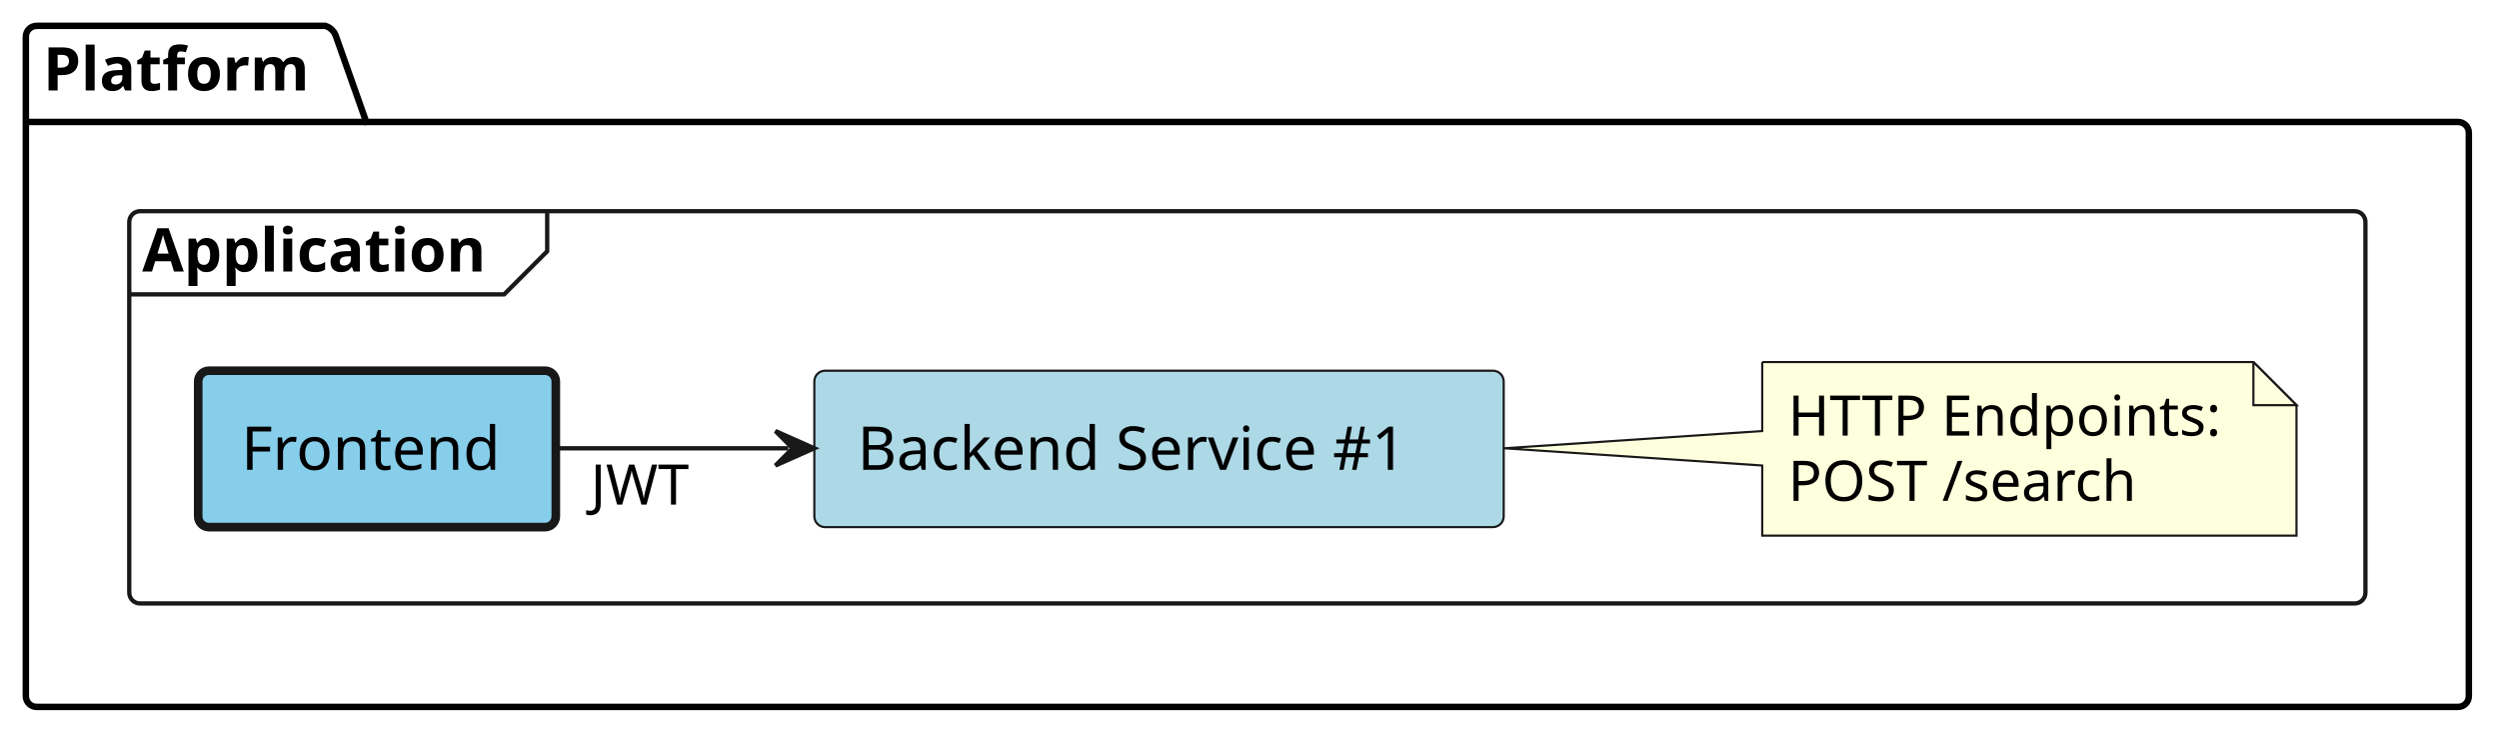
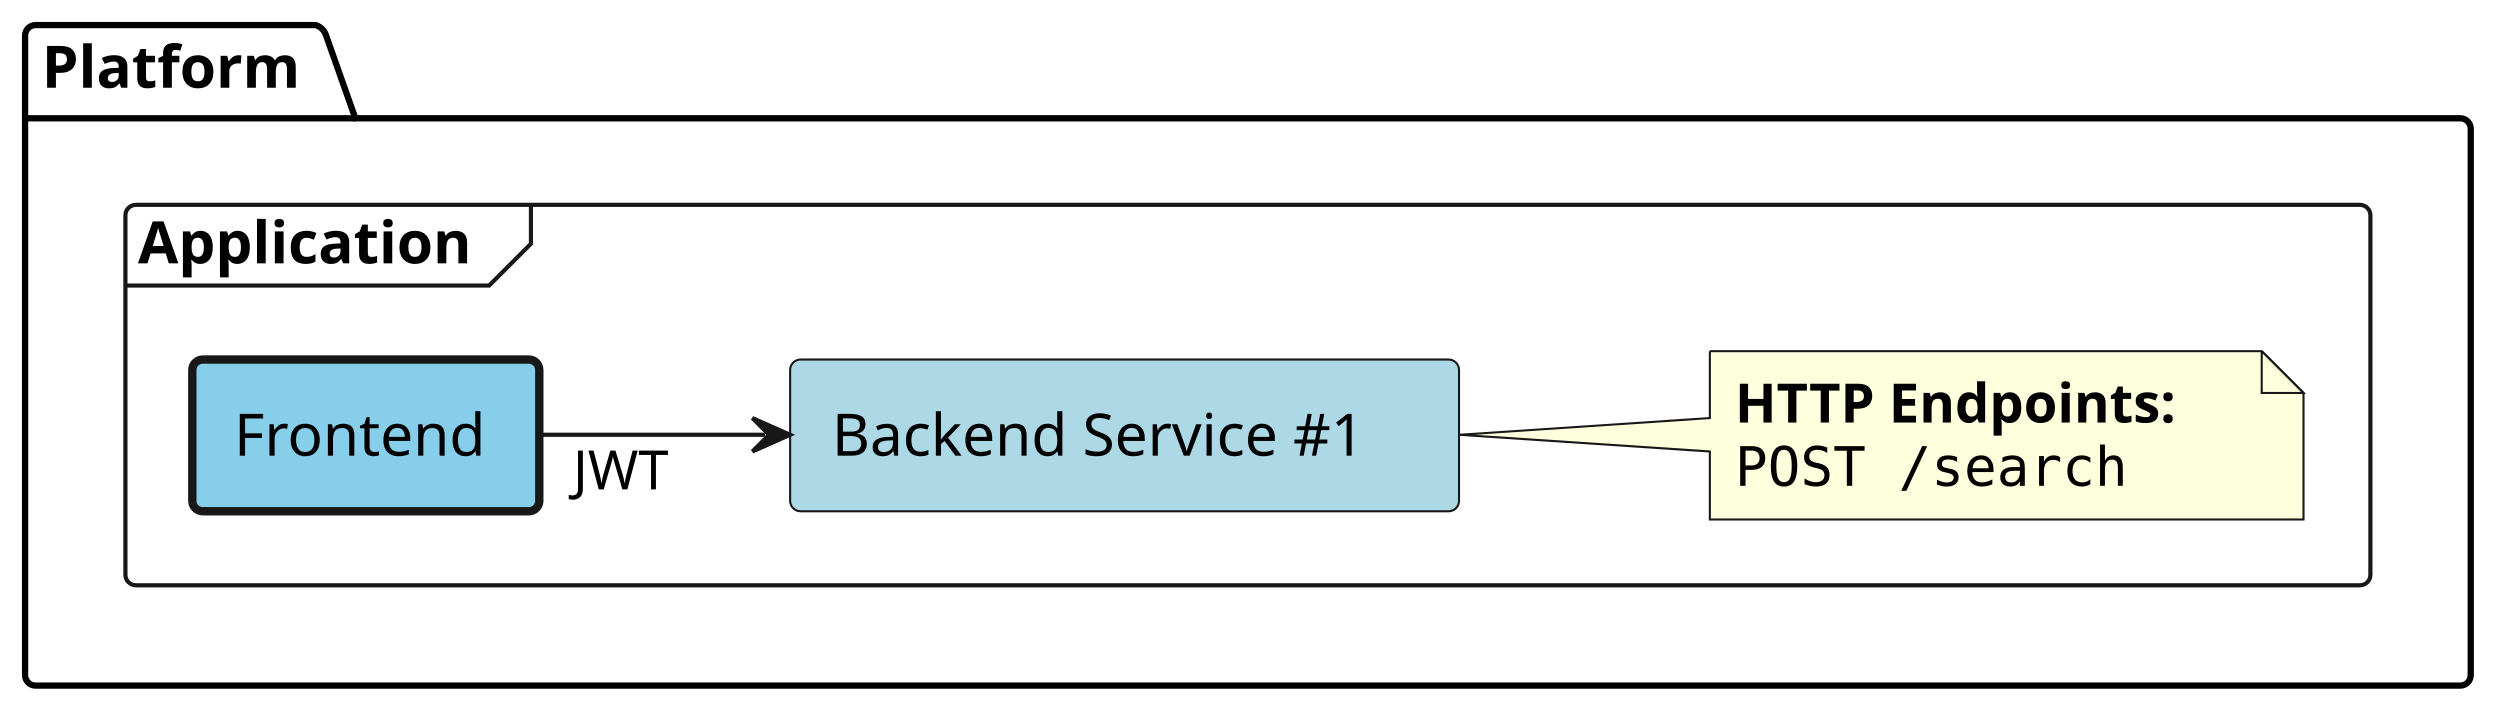
- <svg xmlns="http://www.w3.org/2000/svg" contentStyleType="text/css" height="171px" preserveAspectRatio="none" style="width:580px;height:171px;background:#FFFFFF;" version="1.1" viewBox="0 0 580 171" width="580px" zoomAndPan="magnify">
+ <svg xmlns="http://www.w3.org/2000/svg" contentStyleType="text/css" height="171px" preserveAspectRatio="none" style="width:598px;height:171px;background:#FFFFFF;" version="1.1" viewBox="0 0 598 171" width="598px" zoomAndPan="magnify">
  <defs />
  <g>
    <g id="cluster_Platform">
-       <path d="M8.5,6 L75.5,6 A3.75,3.75 0 0 1 78,8.5 L85,28.297 L570.5,28.297 A2.5,2.5 0 0 1 573,30.797 L573,161.5 A2.5,2.5 0 0 1 570.5,164 L8.5,164 A2.5,2.5 0 0 1 6,161.5 L6,8.5 A2.5,2.5 0 0 1 8.5,6 " fill="none" style="stroke:#000000;stroke-width:1.5;" />
+       <path d="M8.5,6 L75.5,6 A3.75,3.75 0 0 1 78,8.5 L85,28.297 L588.5,28.297 A2.5,2.5 0 0 1 591,30.797 L591,161.5 A2.5,2.5 0 0 1 588.5,164 L8.5,164 A2.5,2.5 0 0 1 6,161.5 L6,8.5 A2.5,2.5 0 0 1 8.5,6 " fill="none" style="stroke:#000000;stroke-width:1.5;" />
      <line style="stroke:#000000;stroke-width:1.5;" x1="6" x2="85" y1="28.297" y2="28.297" />
      <text fill="#000000" font-family="sans-serif" font-size="14" font-weight="bold" lengthAdjust="spacing" textLength="66" x="10" y="20.995">Platform</text>
    </g>
    <g id="cluster_Application">
-       <rect fill="none" height="91" rx="2.5" ry="2.5" style="stroke:#181818;stroke-width:1.0;" width="519" x="30" y="49" />
+       <rect fill="none" height="91" rx="2.5" ry="2.5" style="stroke:#181818;stroke-width:1.0;" width="537" x="30" y="49" />
      <path d="M127,49 L127,58.297 L117,68.297 L30,68.297 " fill="none" style="stroke:#181818;stroke-width:1.0;" />
      <text fill="#000000" font-family="sans-serif" font-size="14" font-weight="bold" lengthAdjust="spacing" textLength="87" x="33" y="62.995">Application</text>
    </g>
    <g id="elem_platform__application__frontend">
      <rect fill="#87CEEB" height="36.297" rx="2.5" ry="2.5" style="stroke:#181818;stroke-width:2.0;" width="83" x="46" y="86" />
      <text fill="#000000" font-family="sans-serif" font-size="14" lengthAdjust="spacing" textLength="63" x="56" y="108.995">Frontend</text>
    </g>
    <g id="elem_platform__application__backend_service_1">
      <rect fill="#ADD8E6" height="36.297" rx="2.5" ry="2.5" style="stroke:#181818;stroke-width:0.5;" width="160" x="189" y="86" />
      <text fill="#000000" font-family="sans-serif" font-size="14" lengthAdjust="spacing" textLength="140" x="199" y="108.995">Backend Service #1</text>
    </g>
    <g id="elem_GMN6">
-       <path d="M409,84 L409,100 L349.13,104 L409,108 L409,124.266 A0,0 0 0 0 409,124.266 L533,124.266 A0,0 0 0 0 533,124.266 L533,94 L523,84 L409,84 A0,0 0 0 0 409,84 " fill="#FEFFDD" style="stroke:#181818;stroke-width:0.5;" />
-       <path d="M523,84 L523,94 L533,94 L523,84 " fill="#FEFFDD" style="stroke:#181818;stroke-width:0.5;" />
-       <text fill="#000000" font-family="sans-serif" font-size="13" lengthAdjust="spacing" textLength="103" x="415" y="101.067">HTTP Endpoints:</text>
-       <text fill="#000000" font-family="sans-serif" font-size="13" lengthAdjust="spacing" textLength="85" x="415" y="116.2">POST /search</text>
+       <path d="M409,84 L409,100 L349.07,104 L409,108 L409,124.266 A0,0 0 0 0 409,124.266 L551,124.266 A0,0 0 0 0 551,124.266 L551,94 L541,84 L409,84 A0,0 0 0 0 409,84 " fill="#FEFFDD" style="stroke:#181818;stroke-width:0.5;" />
+       <path d="M541,84 L541,94 L551,94 L541,84 " fill="#FEFFDD" style="stroke:#181818;stroke-width:0.5;" />
+       <text fill="#000000" font-family="sans-serif" font-size="13" font-weight="bold" lengthAdjust="spacing" textLength="121" x="415" y="101.067">HTTP Endpoints:</text>
+       <text fill="#000000" font-family="monospace" font-size="13" lengthAdjust="spacing" textLength="96" x="415" y="116.2">POST /search</text>
    </g>
    <g id="link_platform__application__frontend_platform__application__backend_service_1">
      <path d="M129.14,104 C146.93,104 162.33,104 182.97,104 " fill="none" id="platform__application__frontend-to-platform__application__backend_service_1" style="stroke:#181818;stroke-width:1.0;" />
      <polygon fill="#181818" points="188.97,104,179.97,100,183.97,104,179.97,108,188.97,104" style="stroke:#181818;stroke-width:1.0;" />
      <text fill="#000000" font-family="sans-serif" font-size="13" lengthAdjust="spacing" textLength="21" x="137.06" y="117.067">JWT</text>
    </g>
  </g>
</svg>
